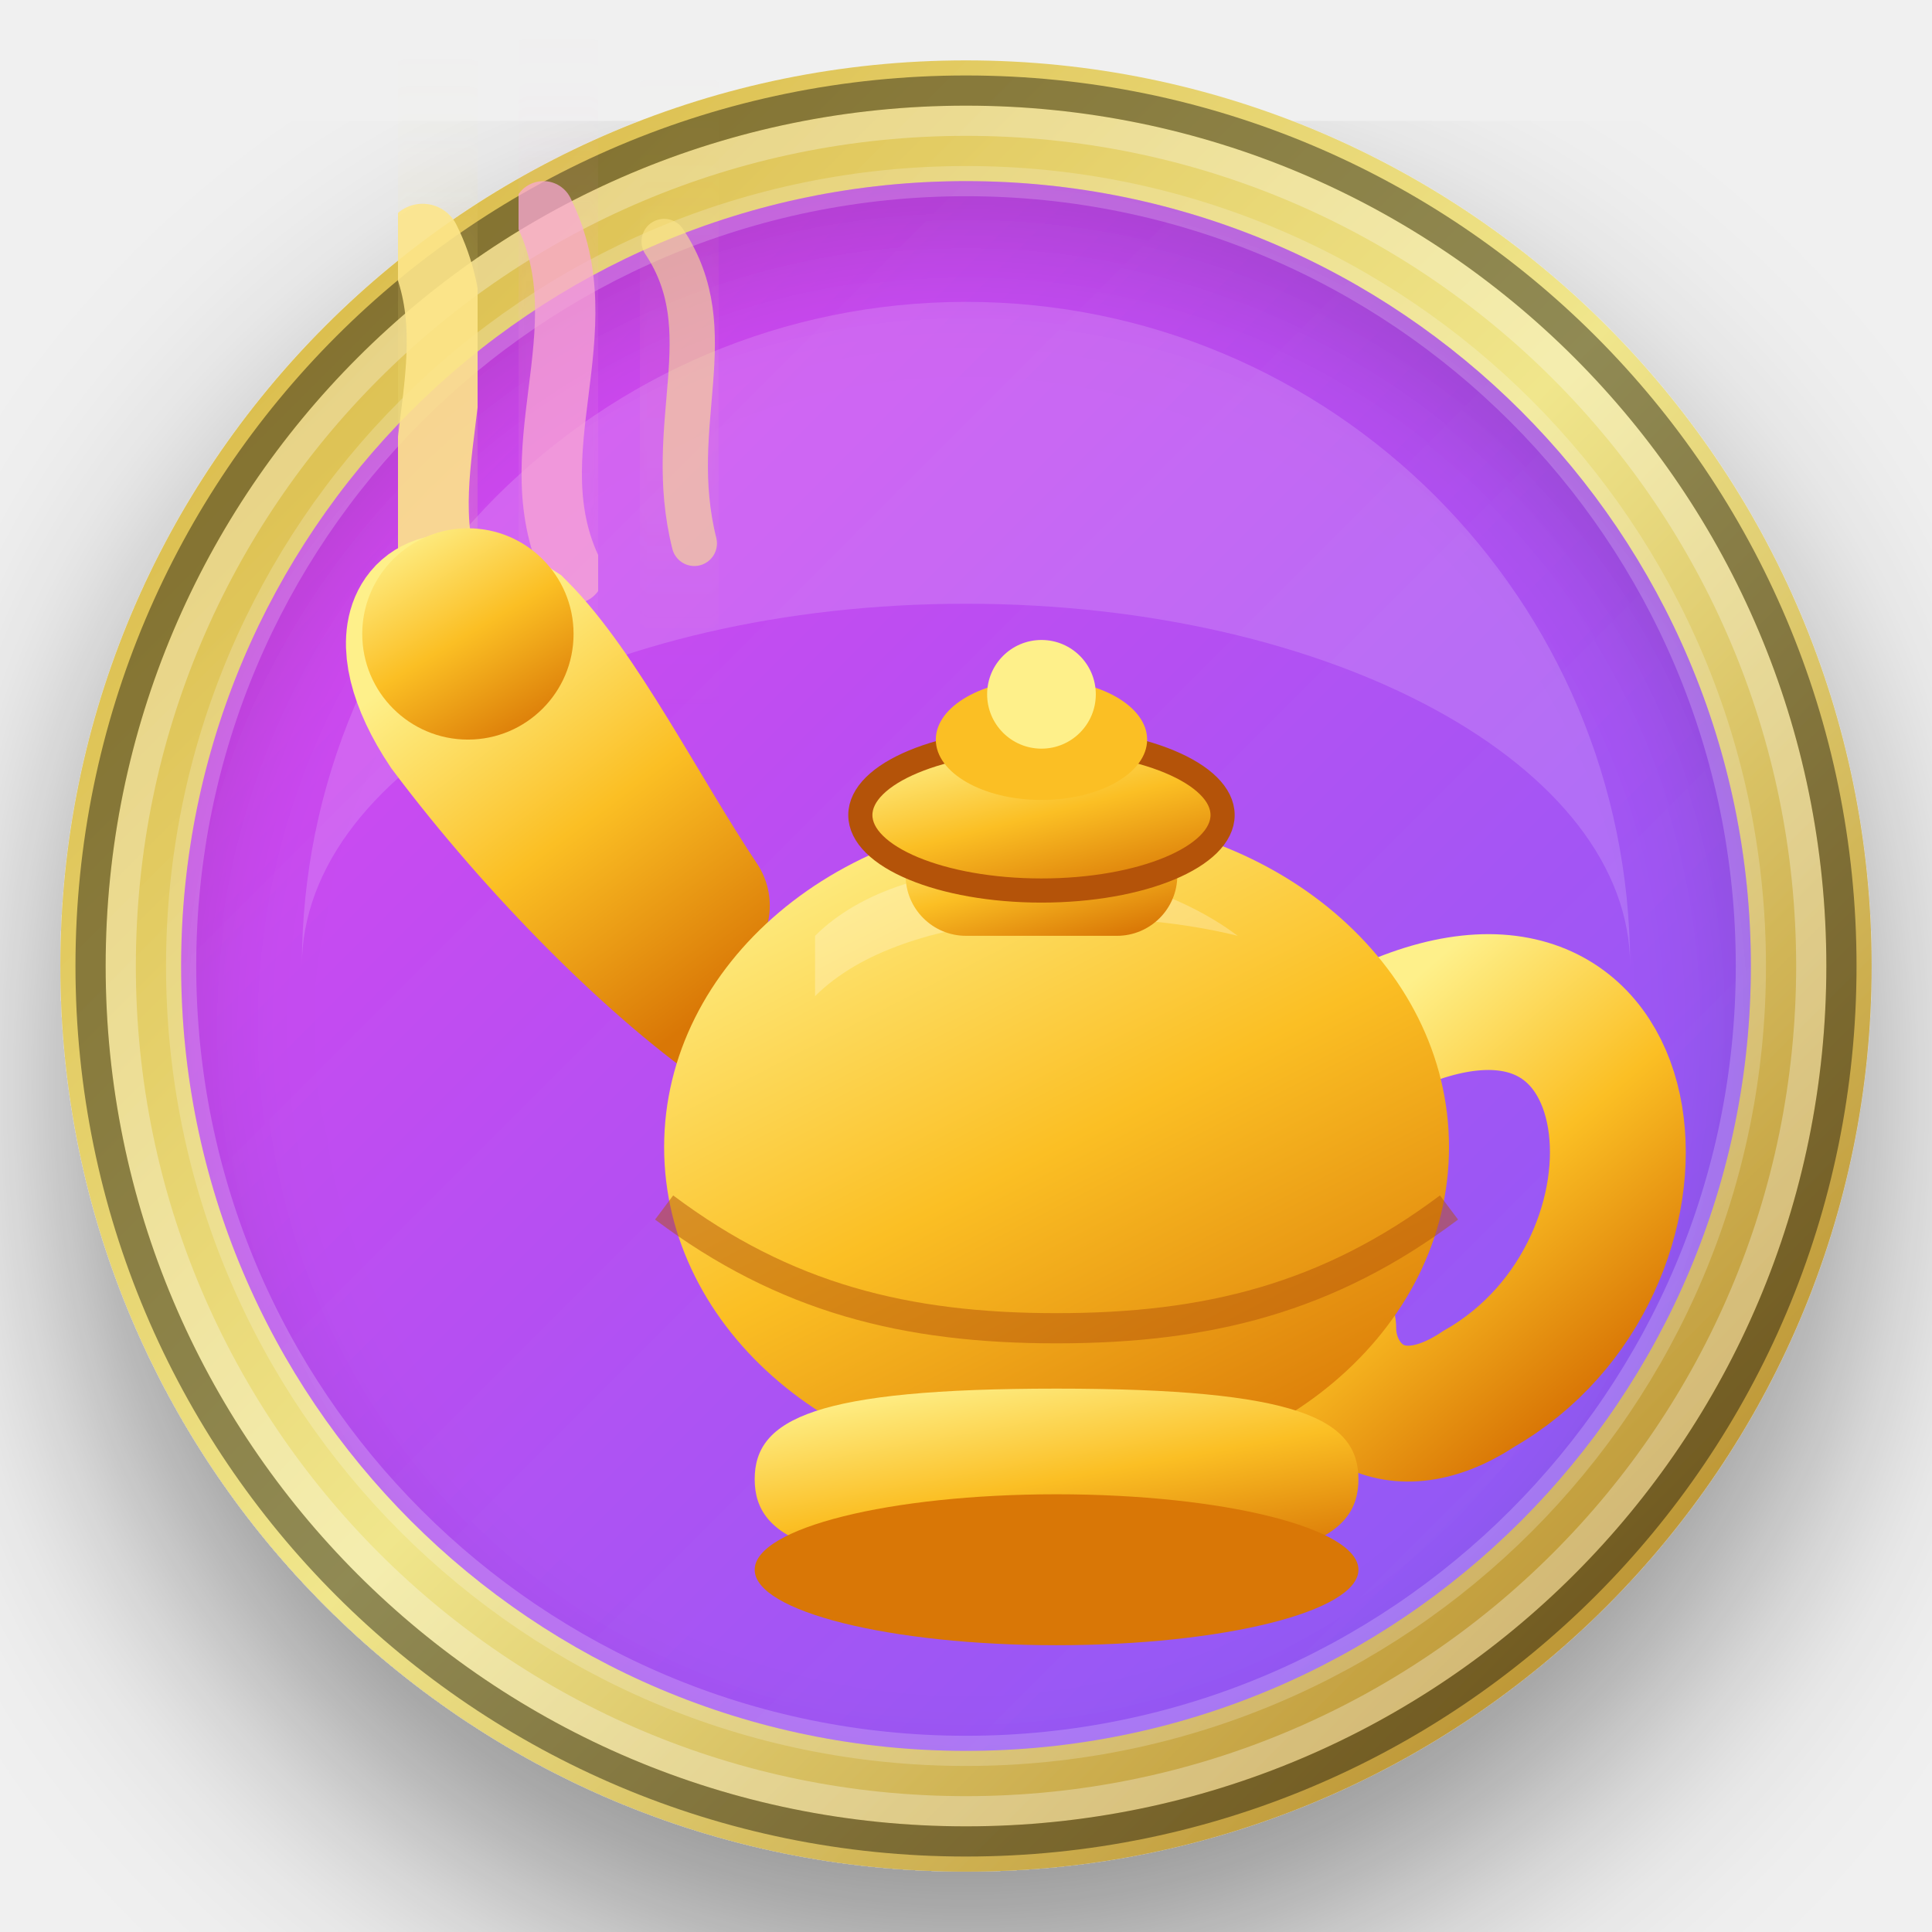
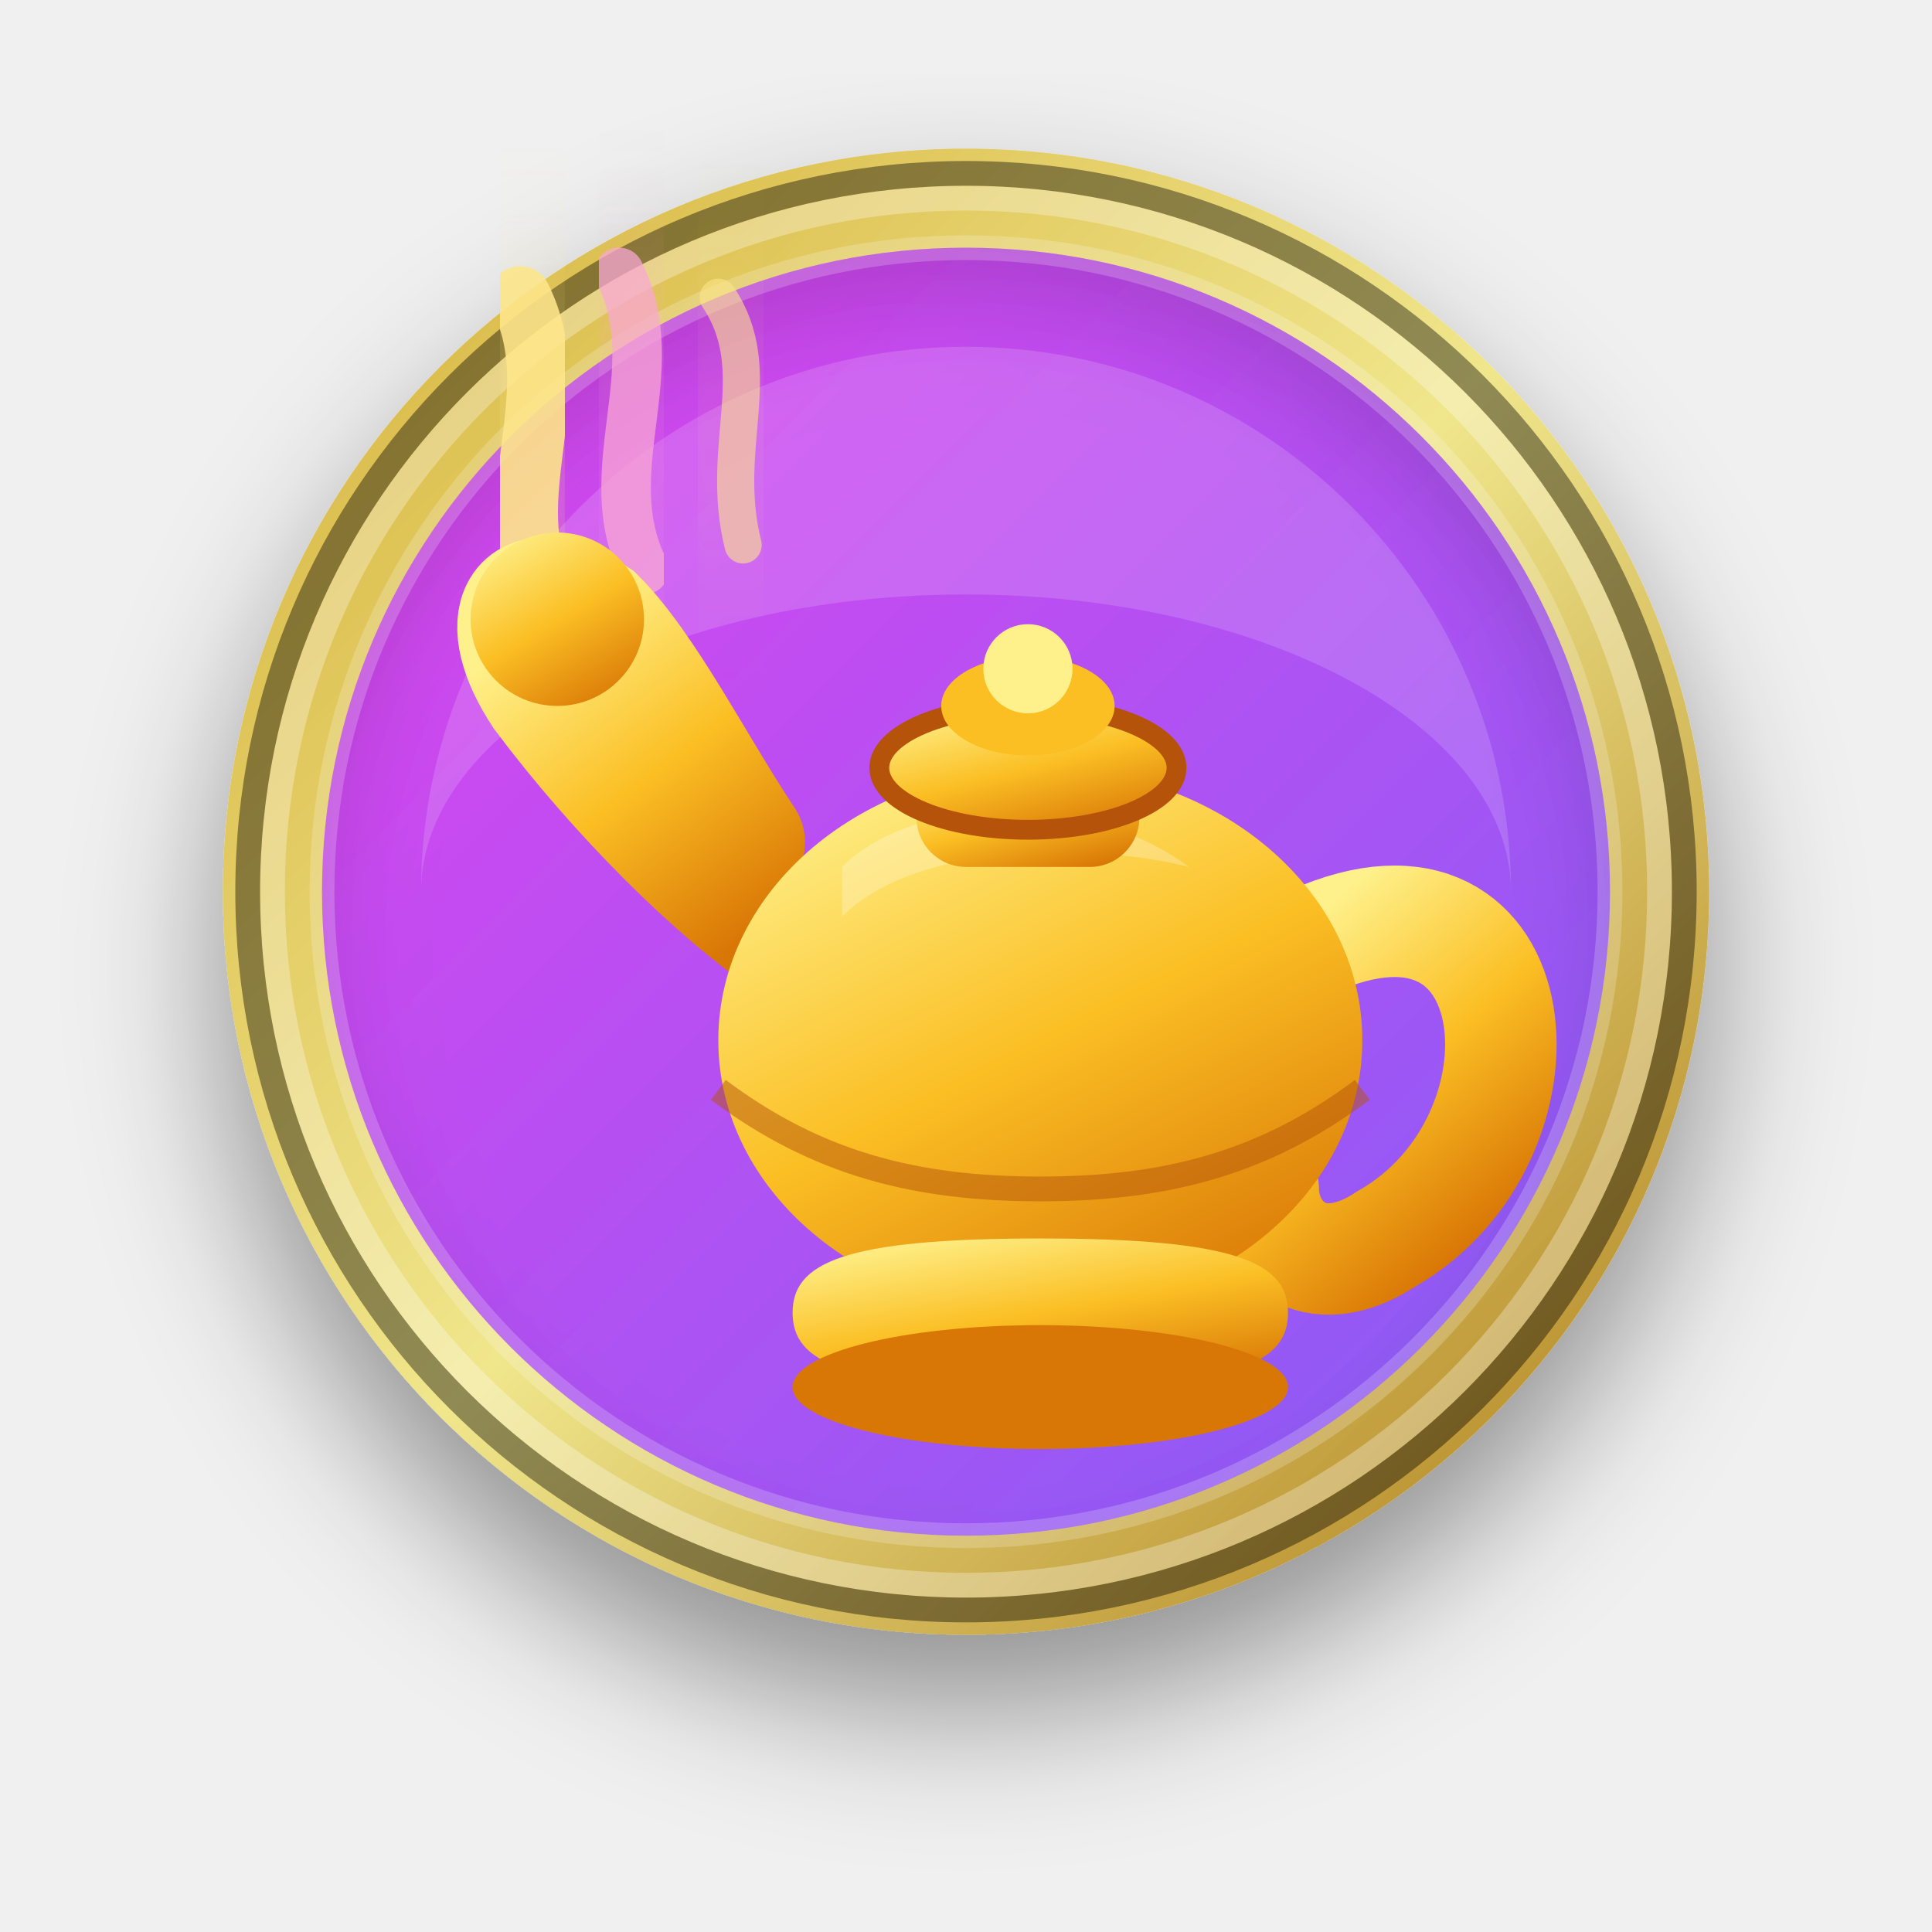
- <svg xmlns="http://www.w3.org/2000/svg" width="64" height="64" viewBox="0 0 64 64" fill="none">
+ <svg xmlns="http://www.w3.org/2000/svg" width="78" height="78" viewBox="-7 -4 78 78" fill="none">
  <defs>
    <filter id="ml_shadow" x="-50%" y="-50%" width="200%" height="200%">
-       <feDropShadow dx="0" dy="4" stdDeviation="4" flood-color="#000000" flood-opacity="0.4" />
+       <feDropShadow dx="0" dy="3" stdDeviation="3" flood-color="#000000" flood-opacity="0.4" />
    </filter>
    <filter id="ml_glow" x="-80%" y="-80%" width="260%" height="260%">
      <feGaussianBlur stdDeviation="2.5" result="coloredBlur" />
      <feMerge>
        <feMergeNode in="coloredBlur" />
        <feMergeNode in="SourceGraphic" />
      </feMerge>
    </filter>
    <filter id="ml_inner">
      <feOffset dx="0" dy="2" />
      <feGaussianBlur stdDeviation="2" result="offset-blur" />
      <feComposite operator="out" in="SourceGraphic" in2="offset-blur" result="inverse" />
      <feFlood flood-color="black" flood-opacity="0.3" result="color" />
      <feComposite operator="in" in="color" in2="inverse" result="shadow" />
      <feComposite operator="over" in="shadow" in2="SourceGraphic" />
    </filter>
    <linearGradient id="ml_bg" x1="10" y1="10" x2="54" y2="54" gradientUnits="userSpaceOnUse">
      <stop offset="0" stop-color="#D946EF" />
      <stop offset="1" stop-color="#8B5CF6" />
    </linearGradient>
    <linearGradient id="ml_ring" x1="0%" y1="0%" x2="100%" y2="100%">
      <stop offset="0%" stop-color="#D4AF37" />
      <stop offset="50%" stop-color="#F0E68C" />
      <stop offset="100%" stop-color="#AA7814" />
    </linearGradient>
    <linearGradient id="ml_gold" x1="20%" y1="0%" x2="80%" y2="100%">
      <stop offset="0%" stop-color="#FEF08A" />
      <stop offset="50%" stop-color="#FBBF24" />
      <stop offset="100%" stop-color="#D97706" />
    </linearGradient>
  </defs>
  <circle cx="32" cy="32" r="30" fill="url(#ml_ring)" filter="url(#ml_shadow)" />
  <circle cx="32" cy="32" r="28" fill="none" stroke="#FFFFFF" stroke-opacity="0.3" stroke-width="1" />
  <circle cx="32" cy="32" r="29" fill="none" stroke="#000000" stroke-opacity="0.4" stroke-width="1" />
  <circle cx="32" cy="32" r="26" fill="url(#ml_bg)" filter="url(#ml_inner)" />
  <path d="M 10,32 A 22,22 0 0,1 54,32 A 22,12 0 0,0 10,32 Z" fill="#ffffff" opacity="0.15" />
  <circle cx="32" cy="32" r="26" fill="none" stroke="#ffffff" stroke-opacity="0.2" stroke-width="1" />
  <path d="M 15,20 C 13,16 16,12 14,8" stroke="#FDE68A" stroke-width="2.5" stroke-linecap="round" fill="none" filter="url(#ml_glow)" opacity="0.9" />
  <path d="M 19,19 C 17,15 20,11 18,7" stroke="#F9A8D4" stroke-width="2" stroke-linecap="round" fill="none" filter="url(#ml_glow)" opacity="0.75" />
  <path d="M 23,18 C 22,14 24,11 22,8" stroke="#FDE68A" stroke-width="1.5" stroke-linecap="round" fill="none" filter="url(#ml_glow)" opacity="0.6" />
  <path d="     M 25,34     C 22,32 18,28 15,24     C 13,21 14,19 17,21     C 19,23 21,27 23,30" stroke="url(#ml_gold)" stroke-width="5" stroke-linecap="round" fill="none" />
  <circle cx="15.5" cy="21" r="3.5" fill="url(#ml_gold)" />
  <path d="M 46,34 C 55,30 56,42 49,46 C 46,48 44,46 44,44" stroke="url(#ml_gold)" stroke-width="4.5" stroke-linecap="round" fill="none" />
  <ellipse cx="35" cy="38" rx="13" ry="11" fill="url(#ml_gold)" />
  <path d="M 22,40 C 26,43 30,44 35,44 C 40,44 44,43 48,40" fill="none" stroke="#B45309" stroke-width="1" opacity="0.5" />
  <path d="M 27,31 C 30,28 37,28 41,31 C 37,30 30,30 27,33 Z" fill="white" opacity="0.25" />
  <rect x="30" y="27" width="9" height="4" rx="2" fill="url(#ml_gold)" />
  <ellipse cx="34.5" cy="27" rx="6" ry="2.5" fill="url(#ml_gold)" stroke="#B45309" stroke-width="0.8" />
  <ellipse cx="34.5" cy="24.5" rx="3.5" ry="2" fill="#FBBF24" />
  <circle cx="34.5" cy="23" r="1.8" fill="#FEF08A" />
  <path d="M 25,49 C 25,47 27,46 35,46 C 43,46 45,47 45,49 C 45,51 43,52 35,52 C 27,52 25,51 25,49 Z" fill="url(#ml_gold)" />
  <ellipse cx="35" cy="52" rx="10" ry="2.5" fill="#D97706" />
</svg>
